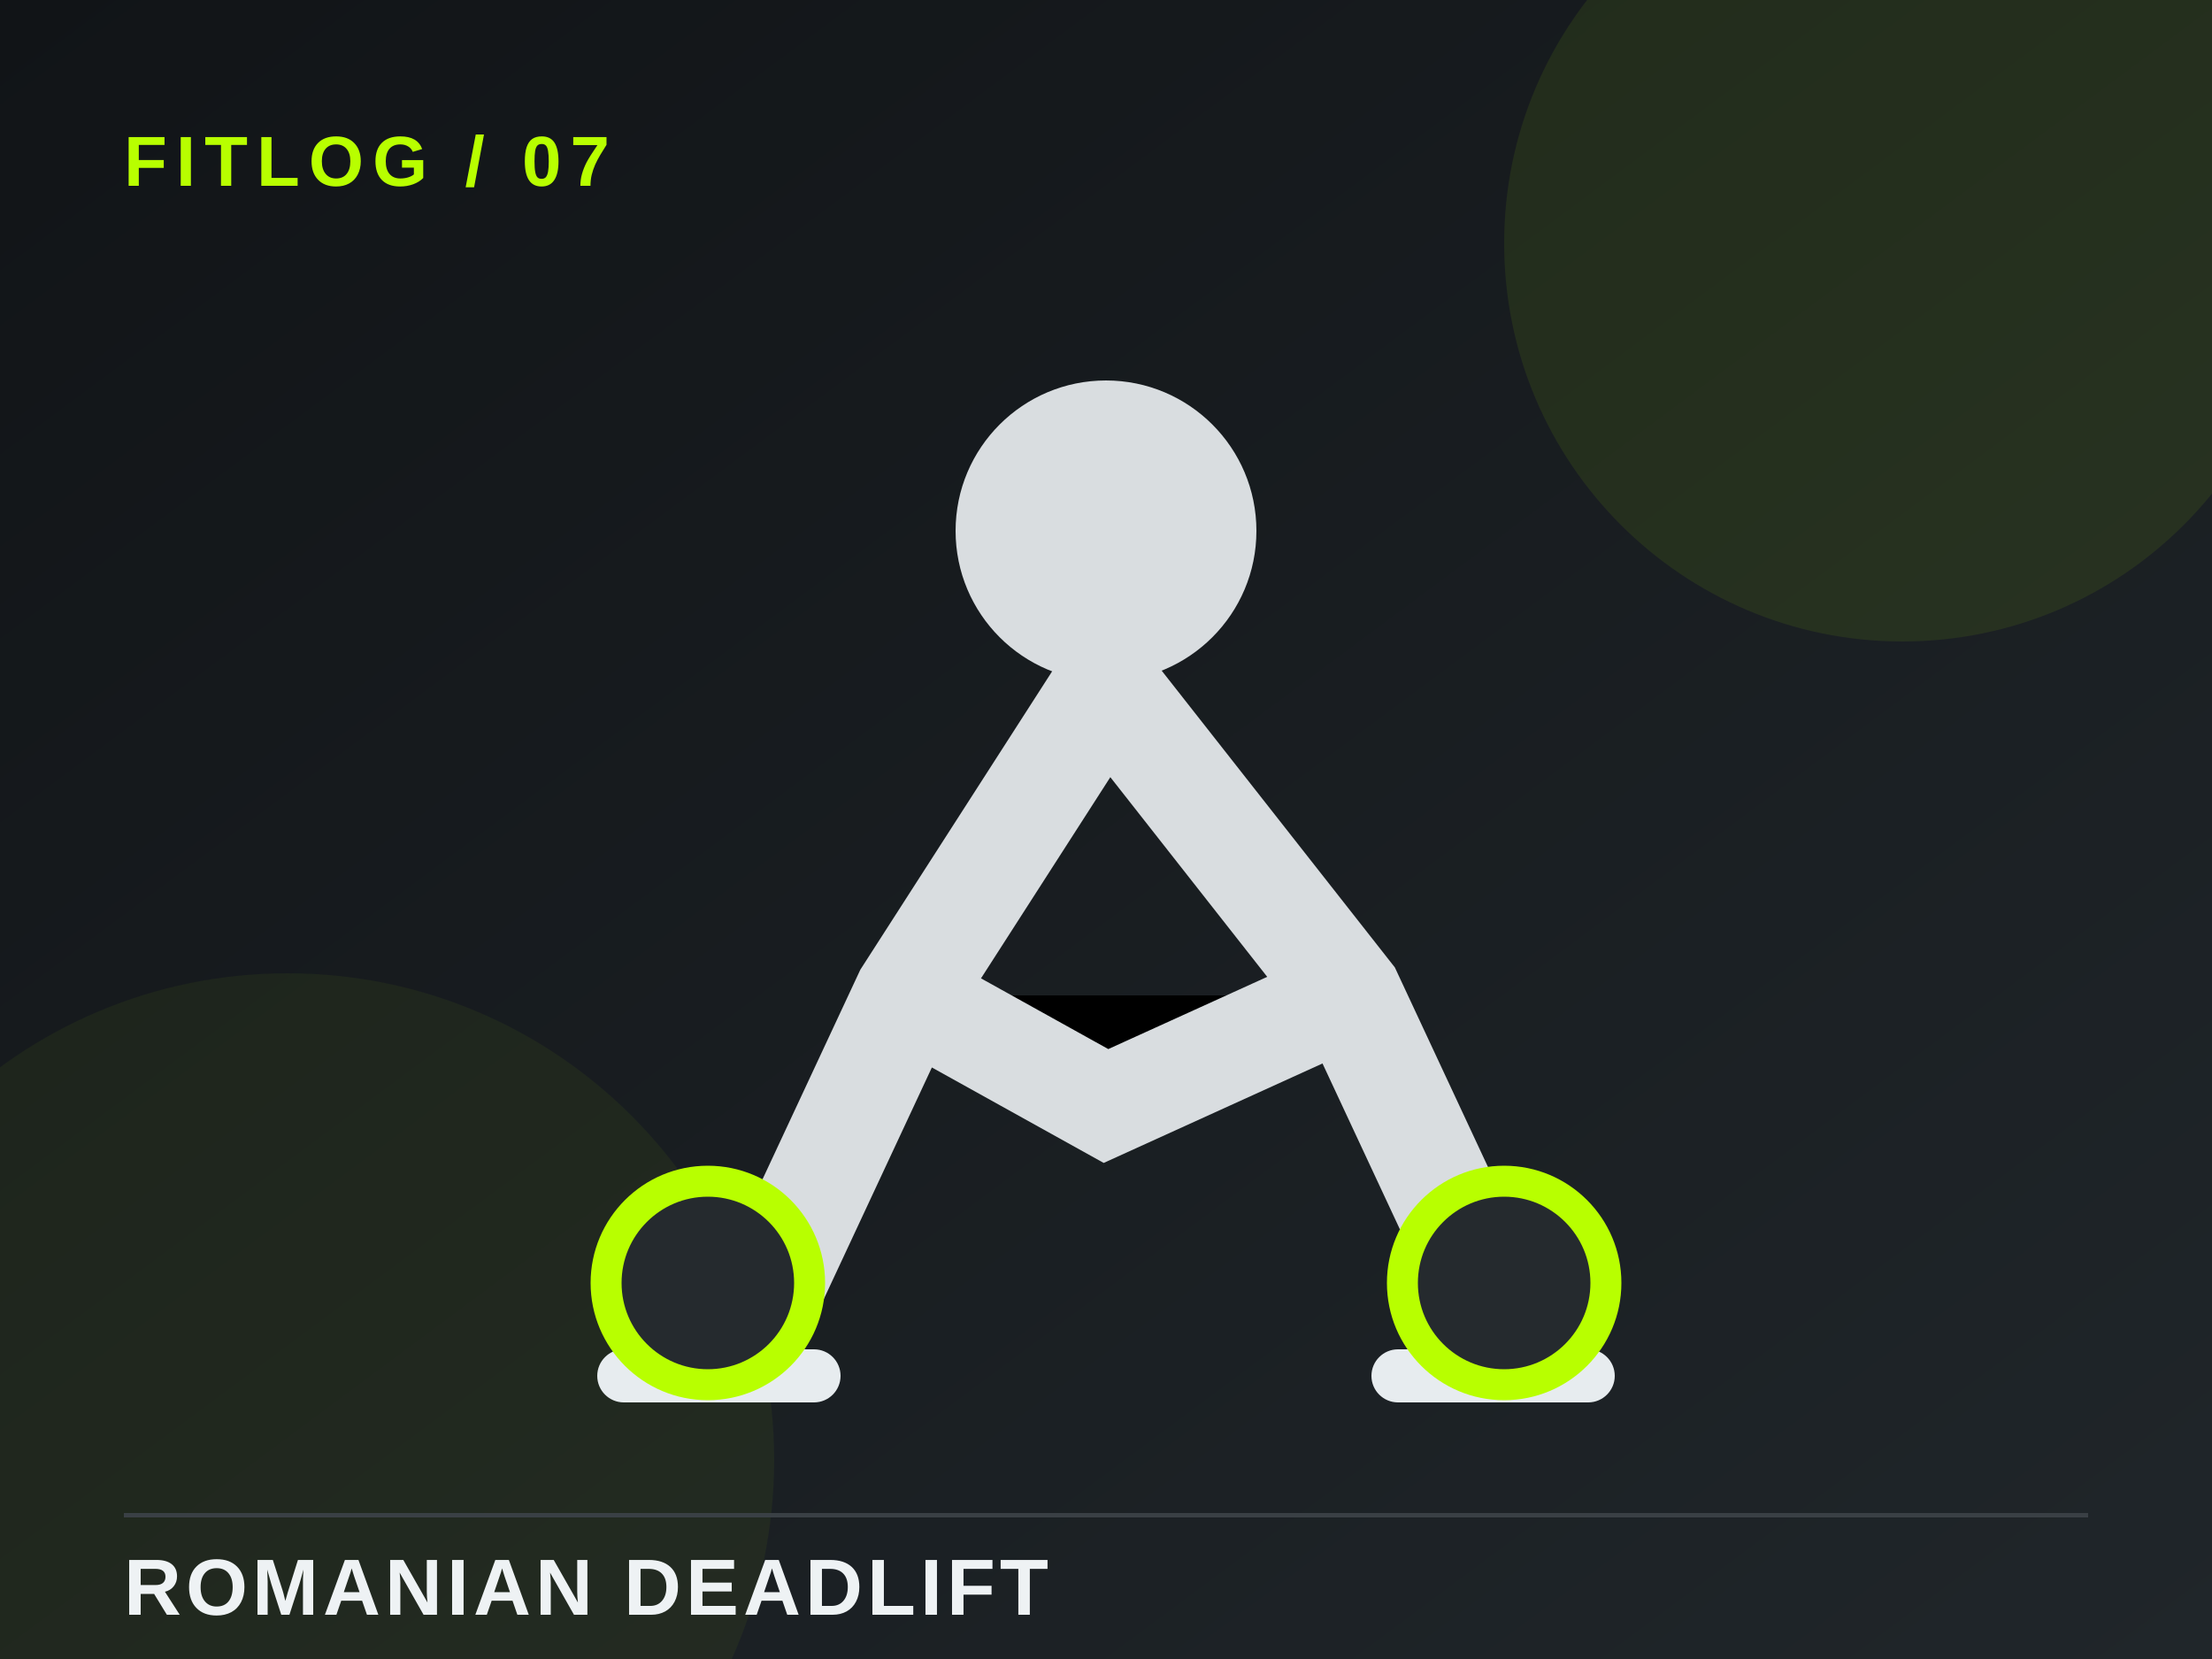
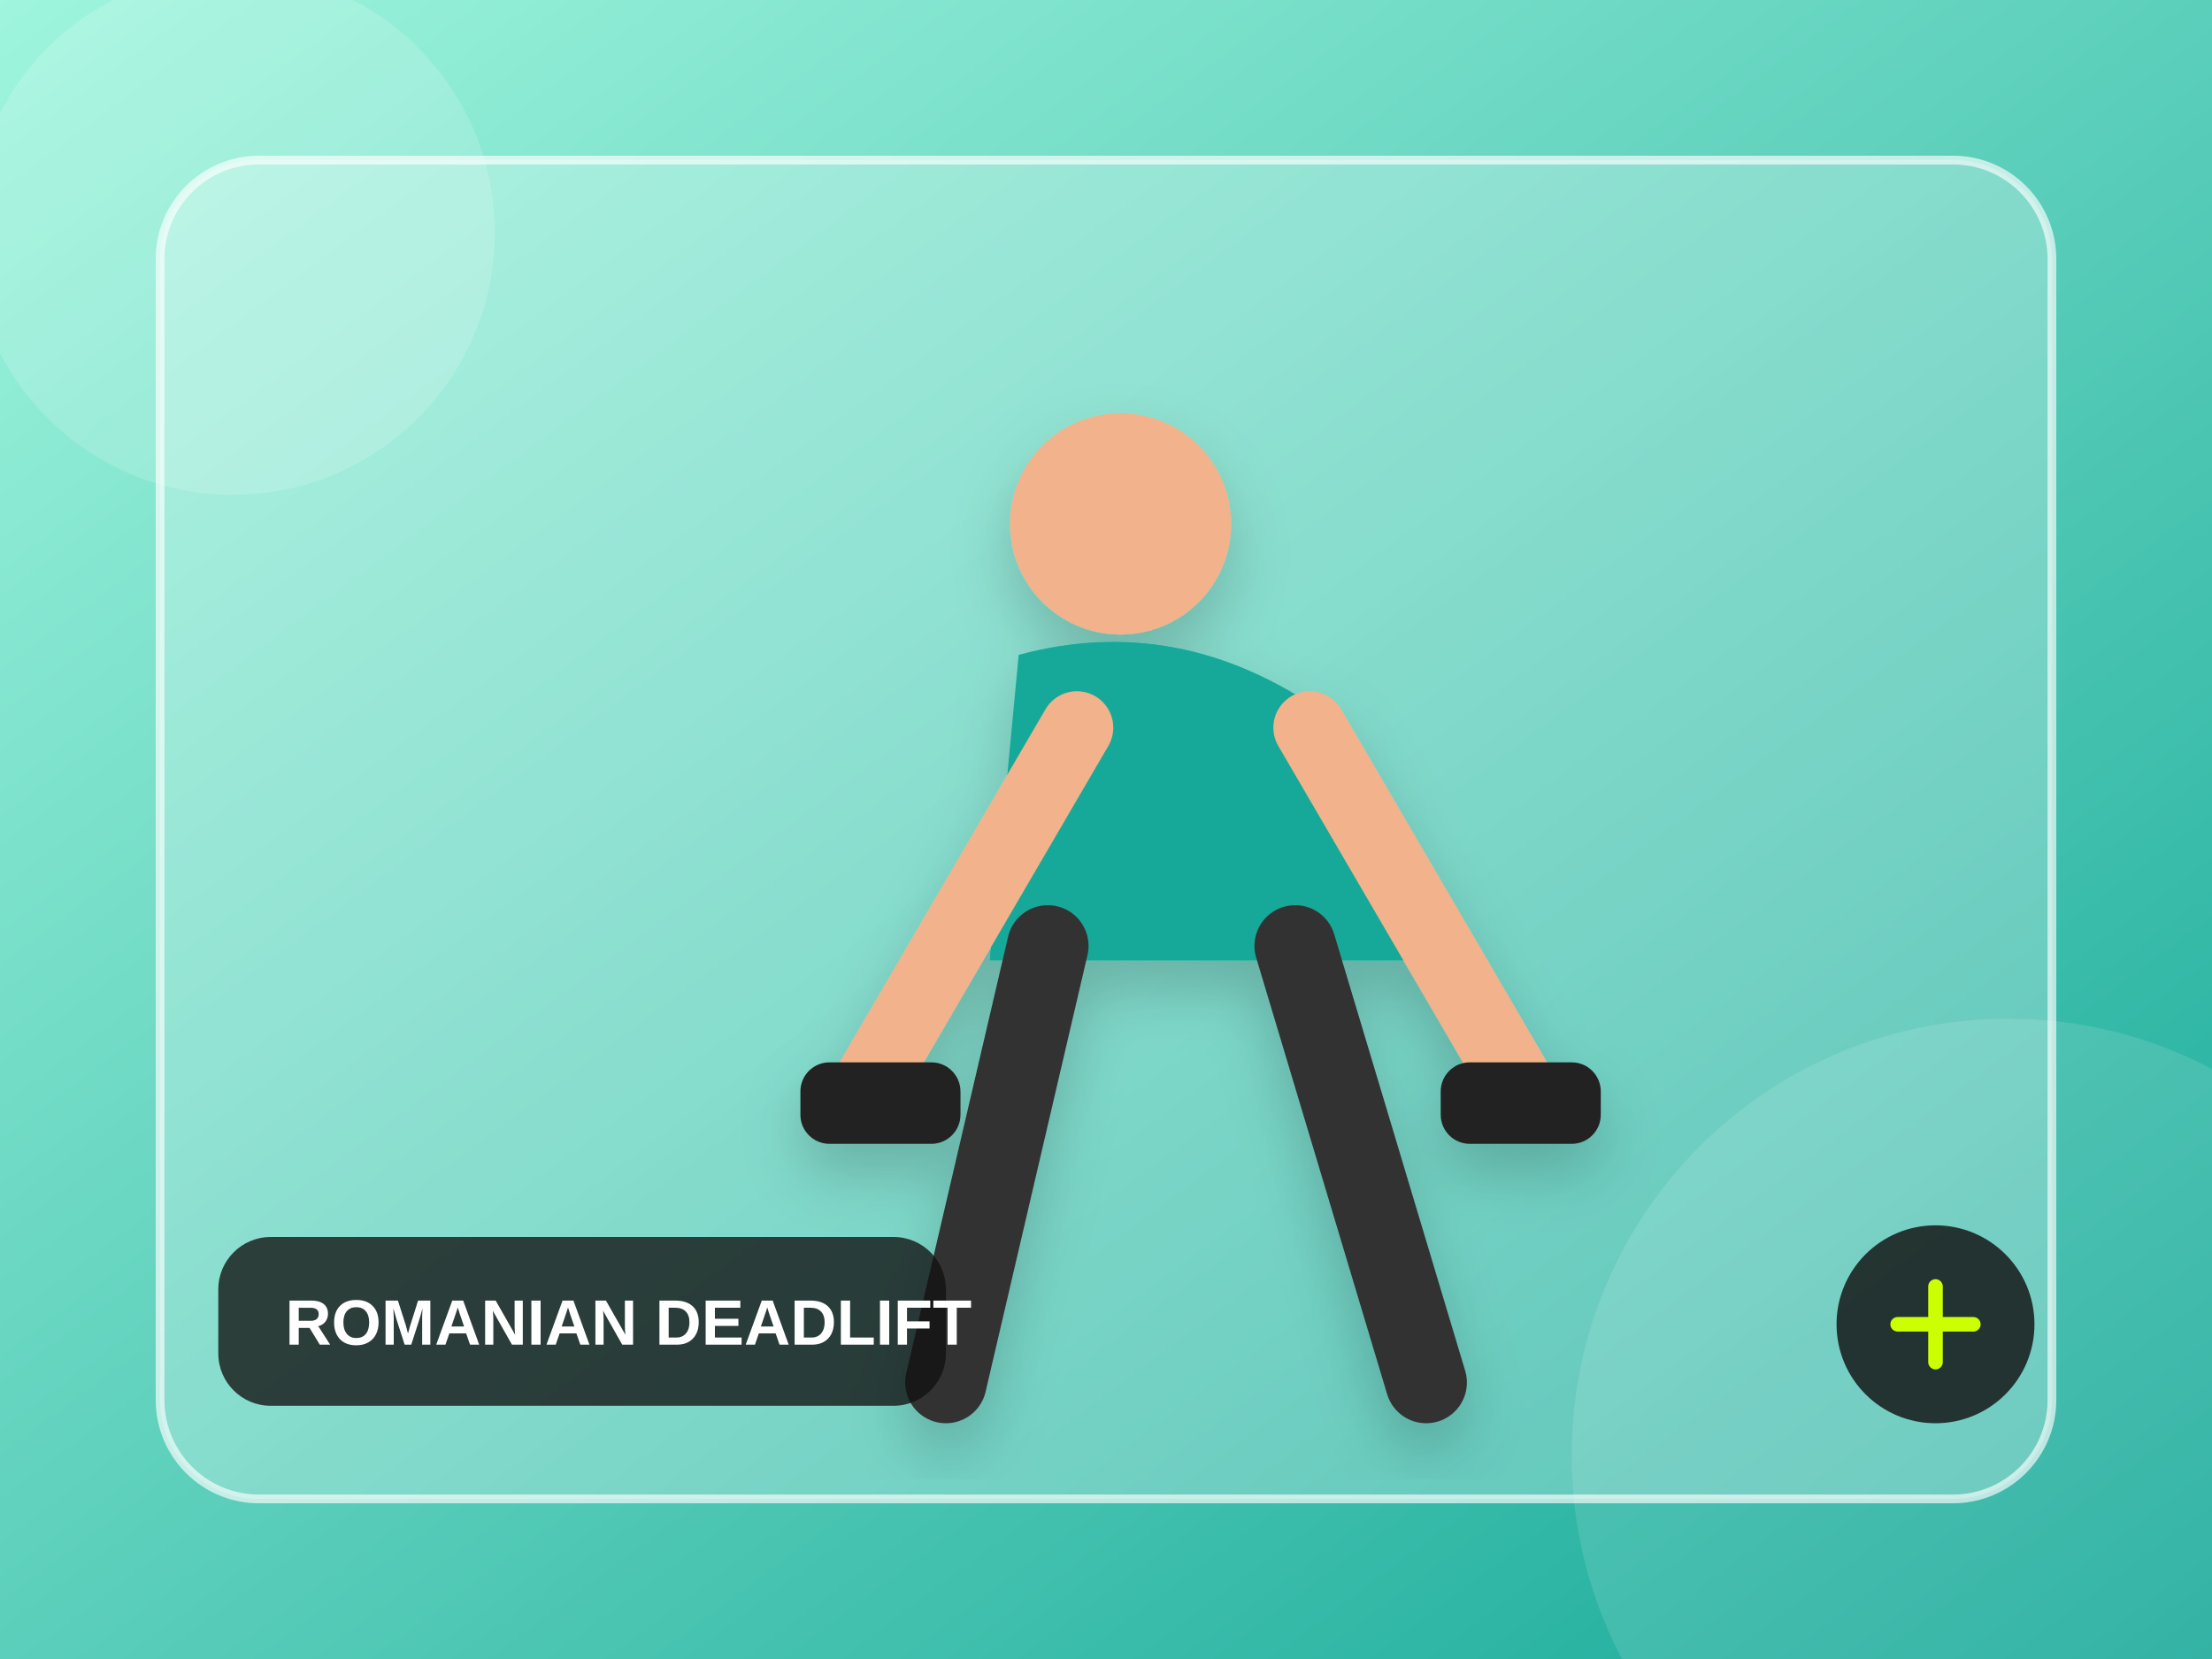
- <svg xmlns="http://www.w3.org/2000/svg" viewBox="0 0 500 375">
+ <svg xmlns="http://www.w3.org/2000/svg" viewBox="0 0 760 570">
  <defs>
    <linearGradient id="g" x1="0" y1="0" x2="1" y2="1">
-       <stop offset="0" stop-color="#111417" />
-       <stop offset="1" stop-color="#20262a" />
+       <stop offset="0" stop-color="#9ff5dd" />
+       <stop offset="1" stop-color="#18a999" />
    </linearGradient>
+     <filter id="s">
+       <feDropShadow dx="0" dy="10" stdDeviation="10" flood-opacity=".18" />
+     </filter>
  </defs>
-   <rect width="500" height="375" fill="url(#g)" />
-   <circle cx="430" cy="55" r="90" fill="#b8ff00" opacity=".08" />
-   <circle cx="65" cy="330" r="110" fill="#b8ff00" opacity=".05" />
-   <text x="28" y="42" fill="#b8ff00" font-family="Arial,sans-serif" font-size="16" font-weight="800" letter-spacing="2">FITLOG / 07</text>
-   <circle cx="250" cy="120" r="34" fill="#d9dde0" />
-   <path d="M250 155 L205 225 L170 300 M250 155 L305 225 L340 300" stroke="#d9dde0" stroke-width="24" stroke-linecap="round" fill="none" />
-   <rect x="135" y="305" width="55" height="12" rx="6" fill="#e7ecef" />
-   <rect x="310" y="305" width="55" height="12" rx="6" fill="#e7ecef" />
-   <circle cx="160" cy="290" r="23" fill="#252a2e" stroke="#b8ff00" stroke-width="7" />
-   <circle cx="340" cy="290" r="23" fill="#252a2e" stroke="#b8ff00" stroke-width="7" />
-   <path d="M205 225 L250 250 L305 225" stroke="#d9dde0" stroke-width="23" stroke-linecap="round" />
-   <rect x="28" y="342" width="444" height="1" fill="#3a4045" />
-   <text x="28" y="365" fill="#eef2f4" font-family="Arial,sans-serif" font-size="18" font-weight="900" letter-spacing="1">ROMANIAN DEADLIFT</text>
+   <rect width="760" height="570" fill="url(#g)" />
+   <circle cx="80" cy="80" r="90" fill="#fff" opacity=".16" />
+   <circle cx="690" cy="500" r="150" fill="#fff" opacity=".12" />
+   <rect x="55" y="55" width="650" height="460" rx="34" fill="#ffffff" opacity=".25" />
+   <rect x="55" y="55" width="650" height="460" rx="34" fill="none" stroke="#fff" stroke-width="3" opacity=".65" />
+   <g filter="url(#s)" transform="translate(0 10)">
+     <circle cx="385" cy="170" r="38" fill="#f2b28b" />
+     <path d="M350 215 Q405 200 455 235 L500 320 L340 320 Z" fill="#16a999" />
+     <path d="M370 240 L300 360 M450 240 L520 360" stroke="#f2b28b" stroke-width="25" stroke-linecap="round" />
+     <rect x="275" y="355" width="55" height="28" rx="10" fill="#222" />
+     <rect x="495" y="355" width="55" height="28" rx="10" fill="#222" />
+     <path d="M360 315 L325 465 M445 315 L490 465" stroke="#333" stroke-width="28" stroke-linecap="round" />
+   </g>
+   <rect x="75" y="425" width="250" height="58" rx="18" fill="#111" opacity=".78" />
+   <text x="98" y="462" font-family="Arial, sans-serif" font-size="22" font-weight="800" fill="#fff">ROMANIAN DEADLIFT</text>
+   <circle cx="665" cy="455" r="34" fill="#111" opacity=".82" />
+   <path d="M652 455h26M665 442v26" stroke="#ccff00" stroke-width="5" stroke-linecap="round" />
</svg>
